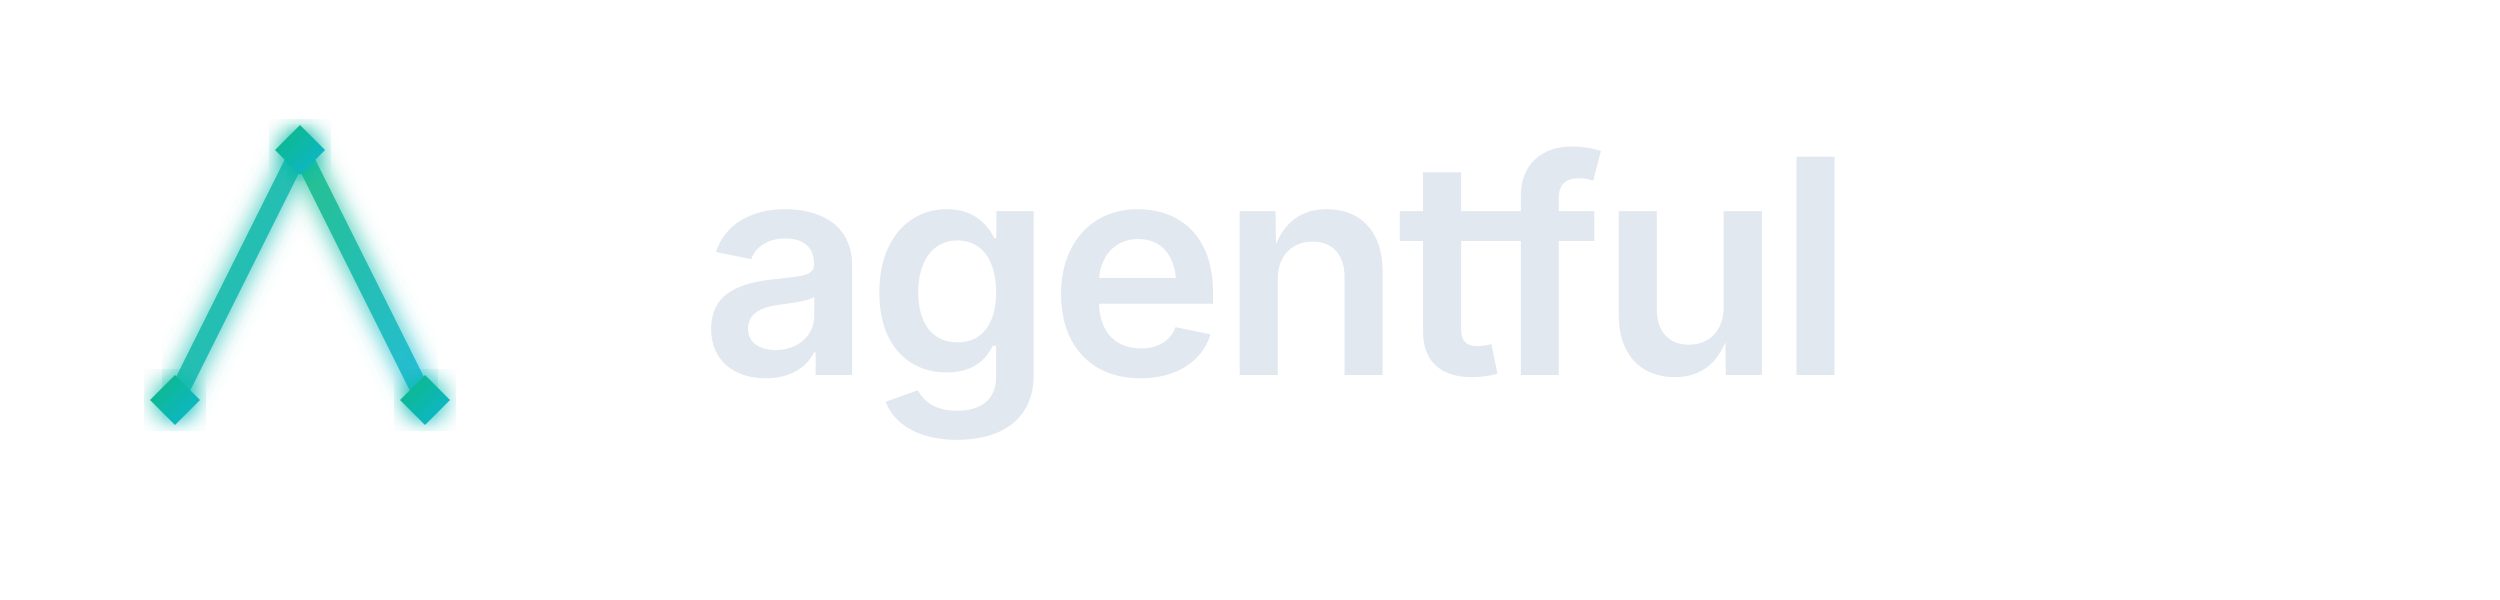
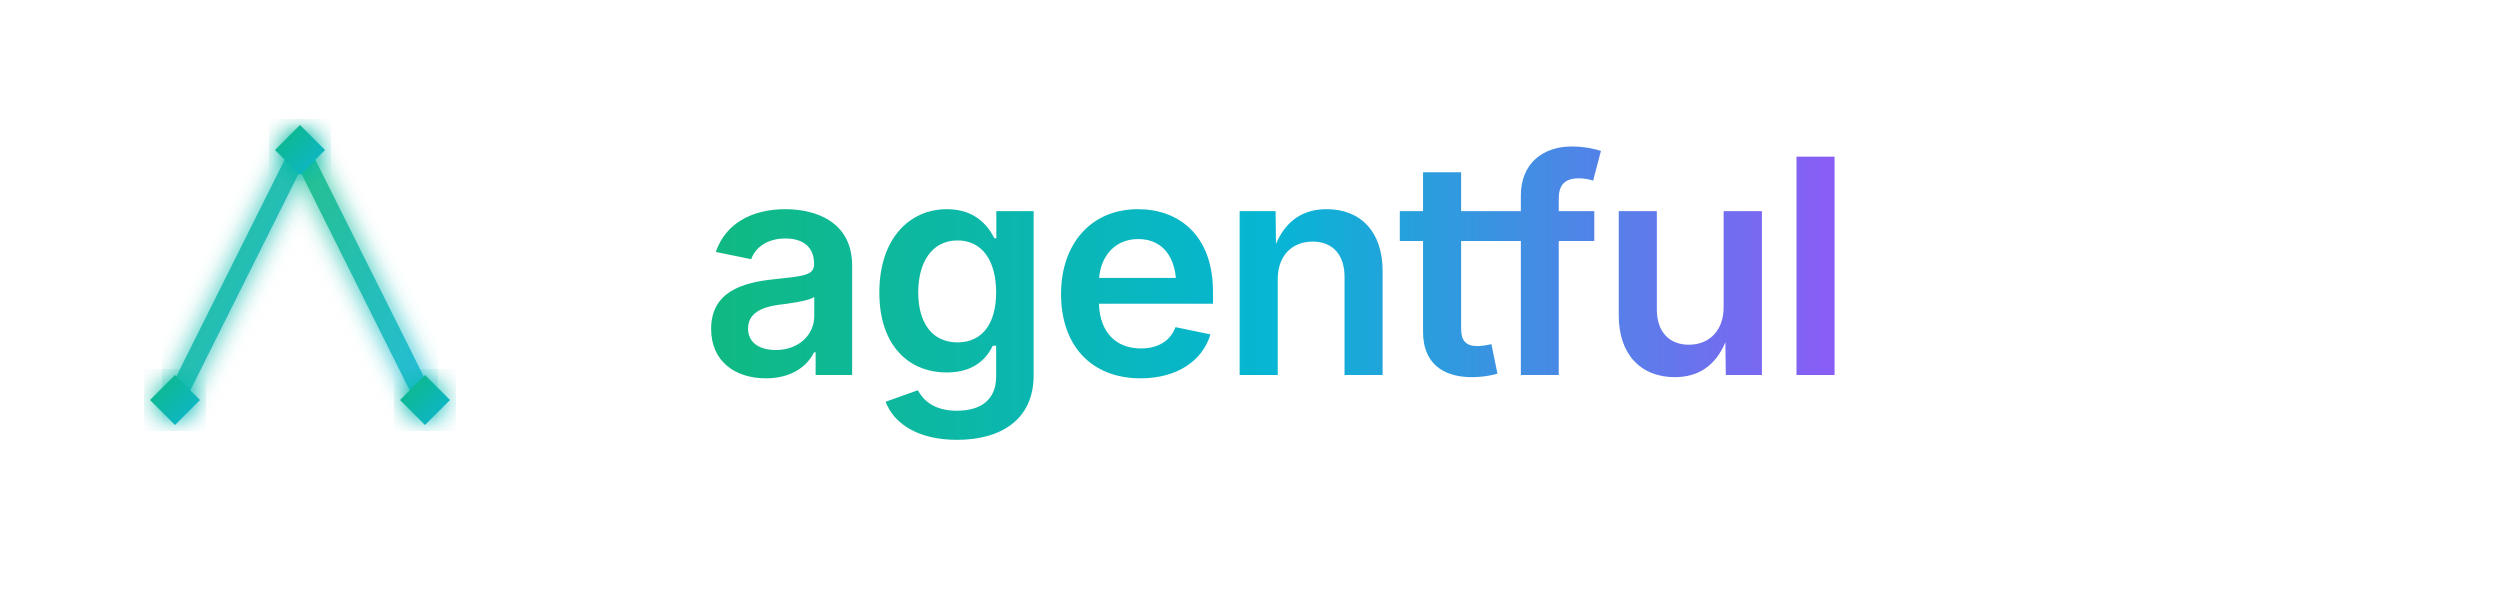
<svg xmlns="http://www.w3.org/2000/svg" width="200" height="48" viewBox="0 0 200 48" fill="none">
  <defs>
    <linearGradient id="grad" x1="0%" y1="0%" x2="100%" y2="100%">
      <stop offset="0%" stop-color="#10b981" />
      <stop offset="100%" stop-color="#06b6d4" />
+     </linearGradient>
+     <linearGradient id="text-gradient" x1="0%" y1="0%" x2="100%" y2="0%">
+       <stop offset="0%" stop-color="#10b981" />
+       <stop offset="50%" stop-color="#06b6d4" />
+       <stop offset="100%" stop-color="#8b5cf6" />
    </linearGradient>
    <radialGradient id="particle-gradient">
      <stop offset="0%" stop-color="#06b6d4" stop-opacity="1" />
      <stop offset="50%" stop-color="#10b981" stop-opacity="0.6" />
      <stop offset="100%" stop-color="#10b981" stop-opacity="0" />
    </radialGradient>
    <filter id="glow">
      <feGaussianBlur stdDeviation="1" result="blur" />
      <feMerge>
        <feMergeNode in="blur" />
        <feMergeNode in="SourceGraphic" />
      </feMerge>
    </filter>
    <filter id="particle-glow">
      <feGaussianBlur stdDeviation="1.5" result="blur" />
      <feMerge>
        <feMergeNode in="blur" />
        <feMergeNode in="SourceGraphic" />
      </feMerge>
    </filter>
    <path id="circular-path" d="M 24 12 L 14 32 L 34 32 Z" fill="none" />
  </defs>
  <g transform="translate(0, 0)">
    <g>
      <line x1="24" y1="12" x2="14" y2="32" stroke="url(#grad)" stroke-width="1.5" stroke-linecap="round" opacity="0.9" filter="url(#glow)" />
      <line x1="24" y1="12" x2="34" y2="32" stroke="url(#grad)" stroke-width="1.5" stroke-linecap="round" opacity="0.9" filter="url(#glow)" />
      <line x1="14" y1="32" x2="34" y2="32" stroke="#10b981" stroke-width="2" stroke-linecap="round" opacity="1" filter="url(#glow)" />
    </g>
    <g class="particles">
      <circle r="2.5" fill="url(#particle-gradient)" filter="url(#particle-glow)" opacity="0">
        <animate attributeName="opacity" from="0" to="1" dur="0.1s" fill="freeze" />
        <animateMotion dur="4s" repeatCount="indefinite">
          <mpath href="#circular-path" />
        </animateMotion>
      </circle>
      <circle r="2.5" fill="url(#particle-gradient)" filter="url(#particle-glow)" opacity="0">
        <animate attributeName="opacity" from="0" to="1" dur="0.1s" begin="1.33s" fill="freeze" />
        <animateMotion dur="4s" repeatCount="indefinite" begin="1.33s">
          <mpath href="#circular-path" />
        </animateMotion>
      </circle>
      <circle r="2.5" fill="url(#particle-gradient)" filter="url(#particle-glow)" opacity="0">
        <animate attributeName="opacity" from="0" to="1" dur="0.1s" begin="2.66s" fill="freeze" />
        <animateMotion dur="4s" repeatCount="indefinite" begin="2.66s">
          <mpath href="#circular-path" />
        </animateMotion>
      </circle>
    </g>
    <path d="M 24 10 L 26 12 L 24 14 L 22 12 Z" fill="url(#grad)" filter="url(#glow)" class="node n1" />
    <path d="M 14 30 L 16 32 L 14 34 L 12 32 Z" fill="url(#grad)" filter="url(#glow)" class="node n2" />
    <path d="M 34 30 L 36 32 L 34 34 L 32 32 Z" fill="url(#grad)" filter="url(#glow)" class="node n3" />
  </g>
-   <text x="56" y="30" font-family="system-ui, -apple-system, sans-serif" font-size="24" font-weight="600" fill="#e2e8f0" letter-spacing="-0.02em">
+   <text x="56" y="30" font-family="system-ui, -apple-system, sans-serif" font-size="24" font-weight="600" fill="url(#text-gradient)" letter-spacing="-0.02em">
    agentful
  </text>
  <style>
    @keyframes flow {
      0% {
        opacity: 0.2;
      }
      50% {
        opacity: 1;
      }
      100% {
        opacity: 0.2;
      }
    }

    @keyframes node-pulse {
      0%, 100% {
        filter: url(#glow) drop-shadow(0 0 3px rgba(16, 185, 129, 0.5));
        opacity: 0.9;
      }
      25% {
        filter: url(#glow) drop-shadow(0 0 10px rgba(6, 182, 212, 1));
        opacity: 1;
      }
      50% {
        filter: url(#glow) drop-shadow(0 0 14px rgba(16, 185, 129, 1));
        opacity: 1;
      }
      75% {
        filter: url(#glow) drop-shadow(0 0 10px rgba(6, 182, 212, 1));
        opacity: 1;
      }
    }

    @keyframes triangle-breathe {
      0%, 100% {
        transform: scale(1);
      }
      50% {
        transform: scale(1.02);
      }
    }

    @media (prefers-reduced-motion: no-preference) {

      .node {
        animation: node-pulse 2.5s ease-in-out infinite;
      }

      .n1 { animation-delay: 0.15s; }
      .n2 { animation-delay: 0.5s; }
      .n3 { animation-delay: 0.85s; }

      g {
        transform-origin: 24px 24px;
        animation: triangle-breathe 4s ease-in-out infinite;
      }
    }

    @media (prefers-reduced-motion: reduce) {
      .line, .node, g {
        animation: none !important;
      }
    }
  </style>
</svg>
